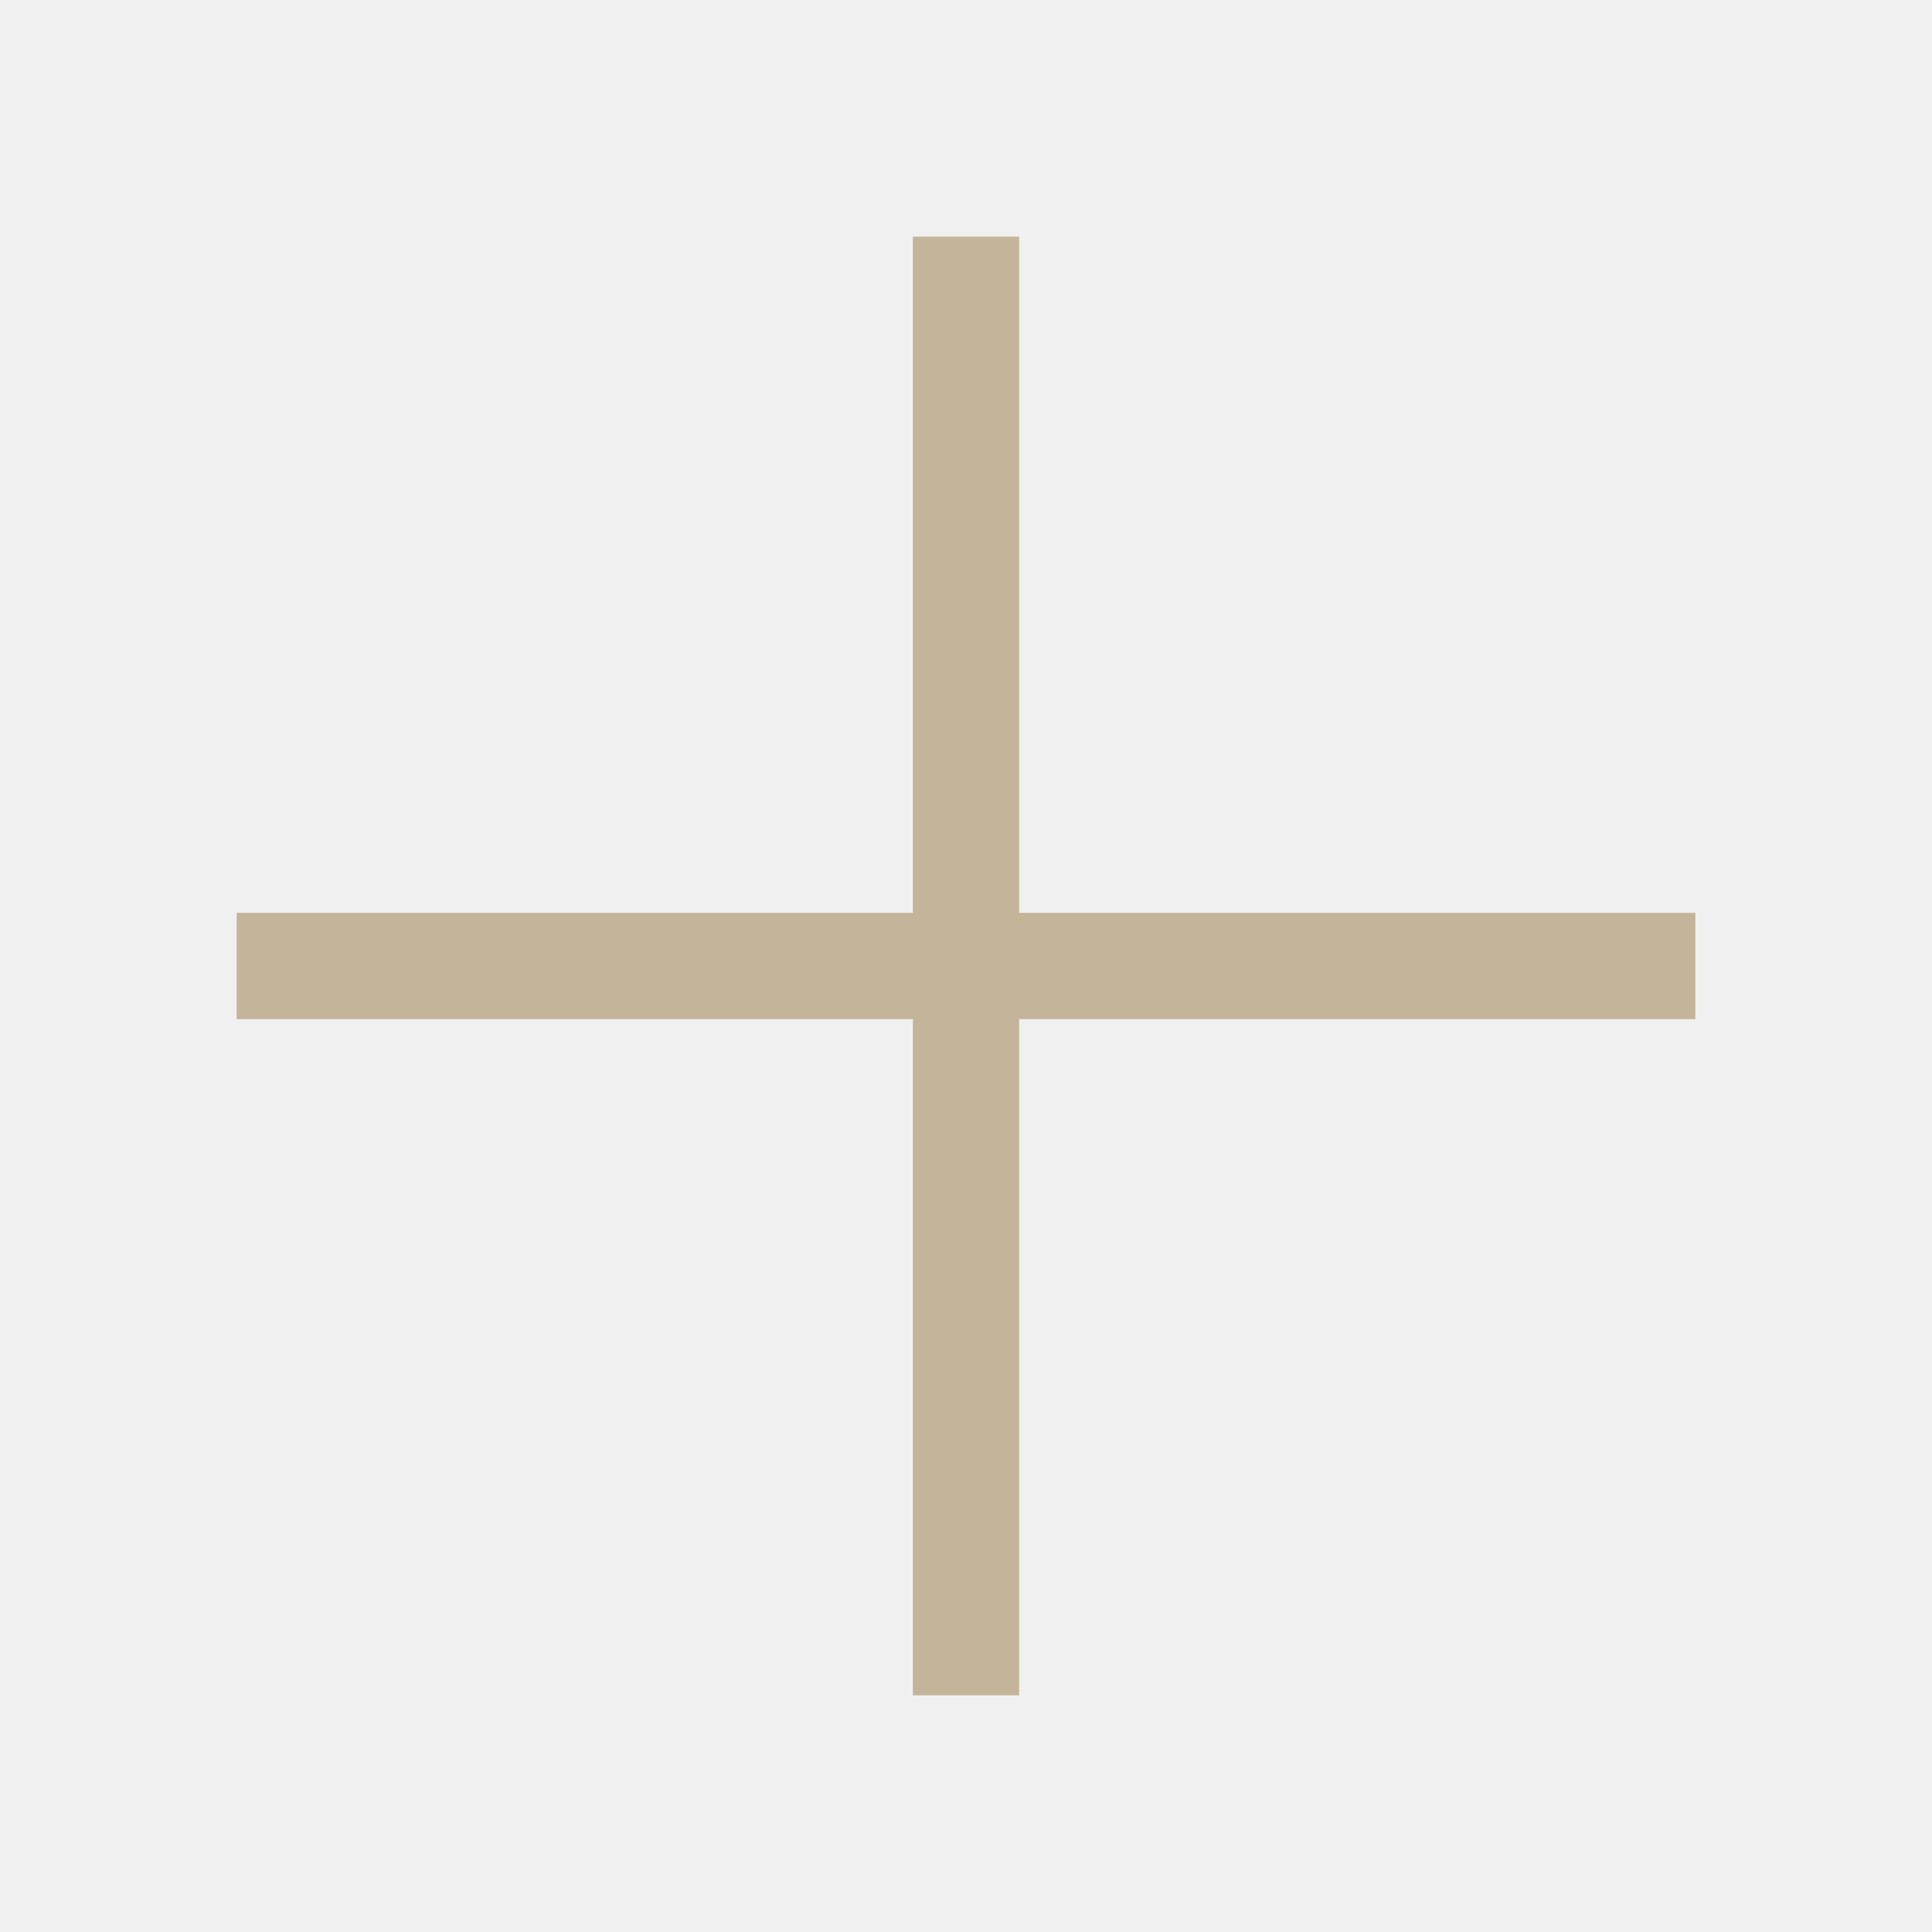
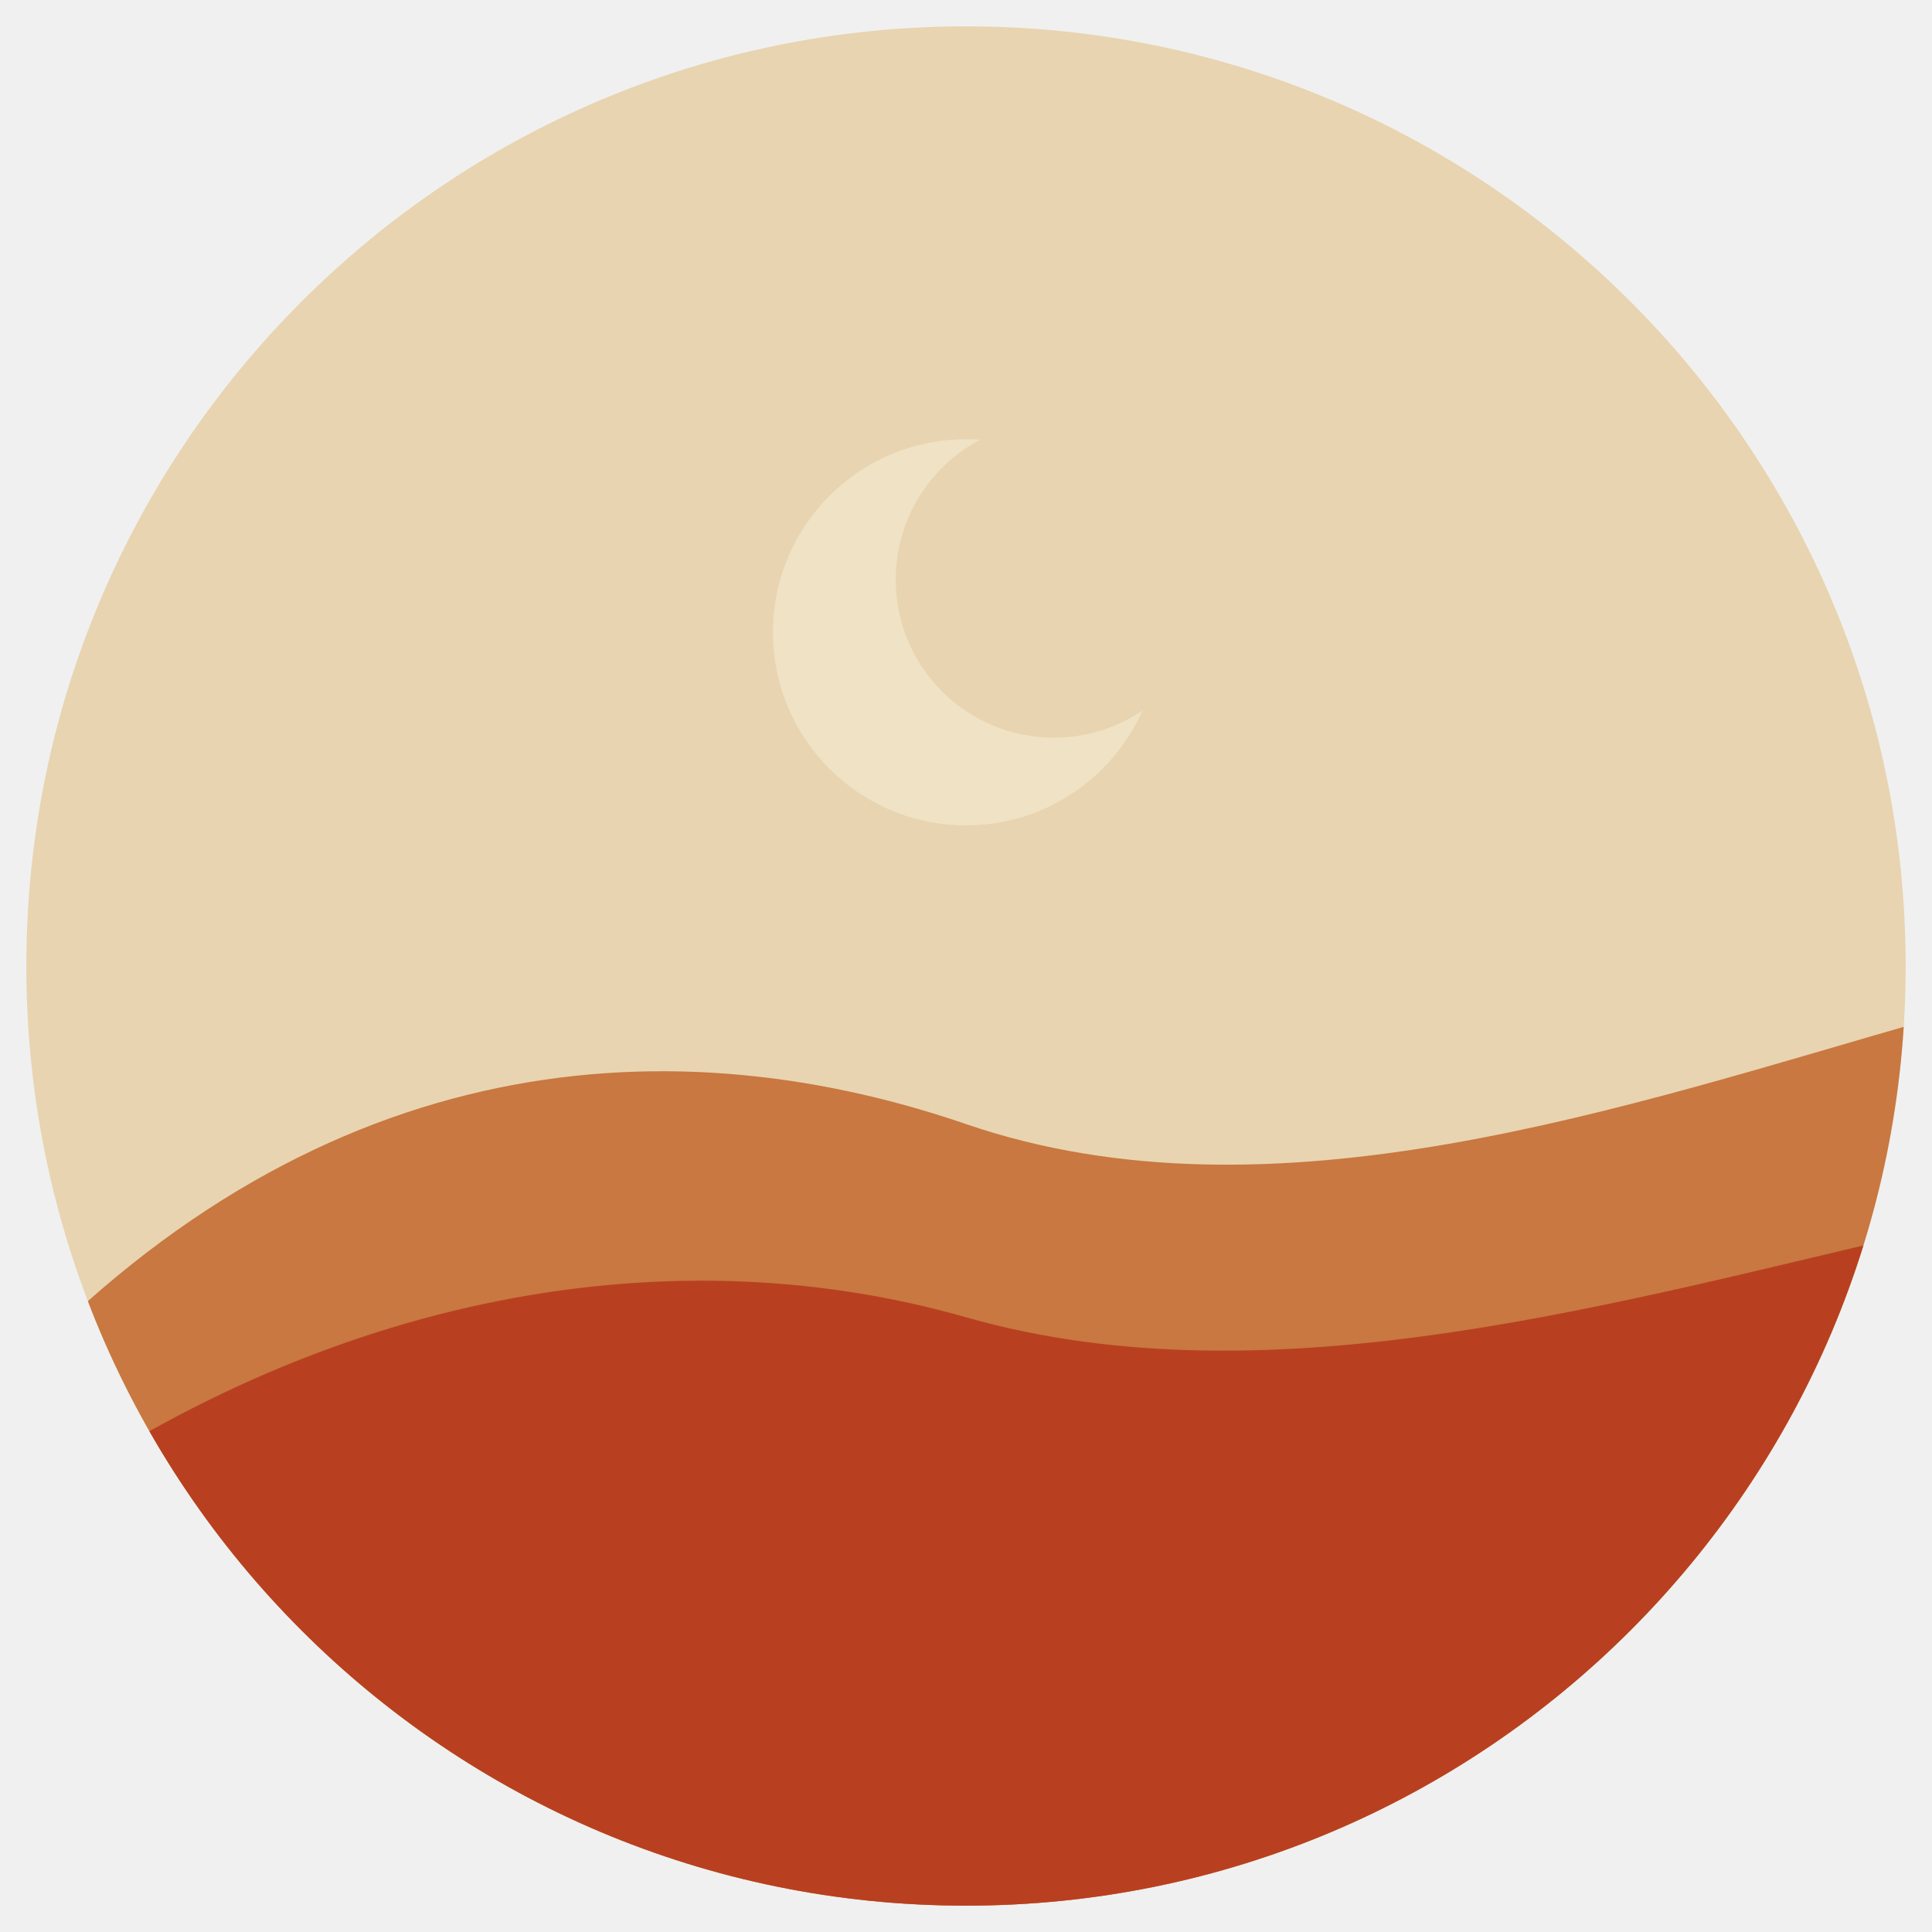
- <svg xmlns="http://www.w3.org/2000/svg" width="400" height="400" viewBox="0 0 400 400">
-   <line x1="200" y1="60" x2="200" y2="340" stroke="#C4B49A" stroke-width="22" stroke-linecap="square" />
-   <line x1="60" y1="200" x2="340" y2="200" stroke="#C4B49A" stroke-width="22" stroke-linecap="square" />
+ <svg xmlns="http://www.w3.org/2000/svg" width="220" height="220" viewBox="0 0 220 220">
+   <defs>
+     <clipPath id="c">
+       <circle cx="110" cy="110" r="107" />
+     </clipPath>
+     <mask id="m">
+       <circle cx="110" cy="72" r="22" fill="white" />
+       <circle cx="120" cy="66" r="18" fill="black" />
+     </mask>
+   </defs>
+   <g clip-path="url(#c)">
+     <circle cx="110" cy="110" r="107" fill="#E8D4B0" />
+     <path d="M 0,158 C 35,120 75,116 110,128 C 145,140 185,126 220,116 L 220,220 L 0,220 Z" fill="#C87840" />
+     <path d="M 0,174 C 35,148 75,140 110,150 C 145,160 185,148 220,140 L 220,220 L 0,220 Z" fill="#B84020" />
+     <circle cx="110" cy="72" r="22" fill="#F0E2C4" mask="url(#m)" />
+   </g>
</svg>
